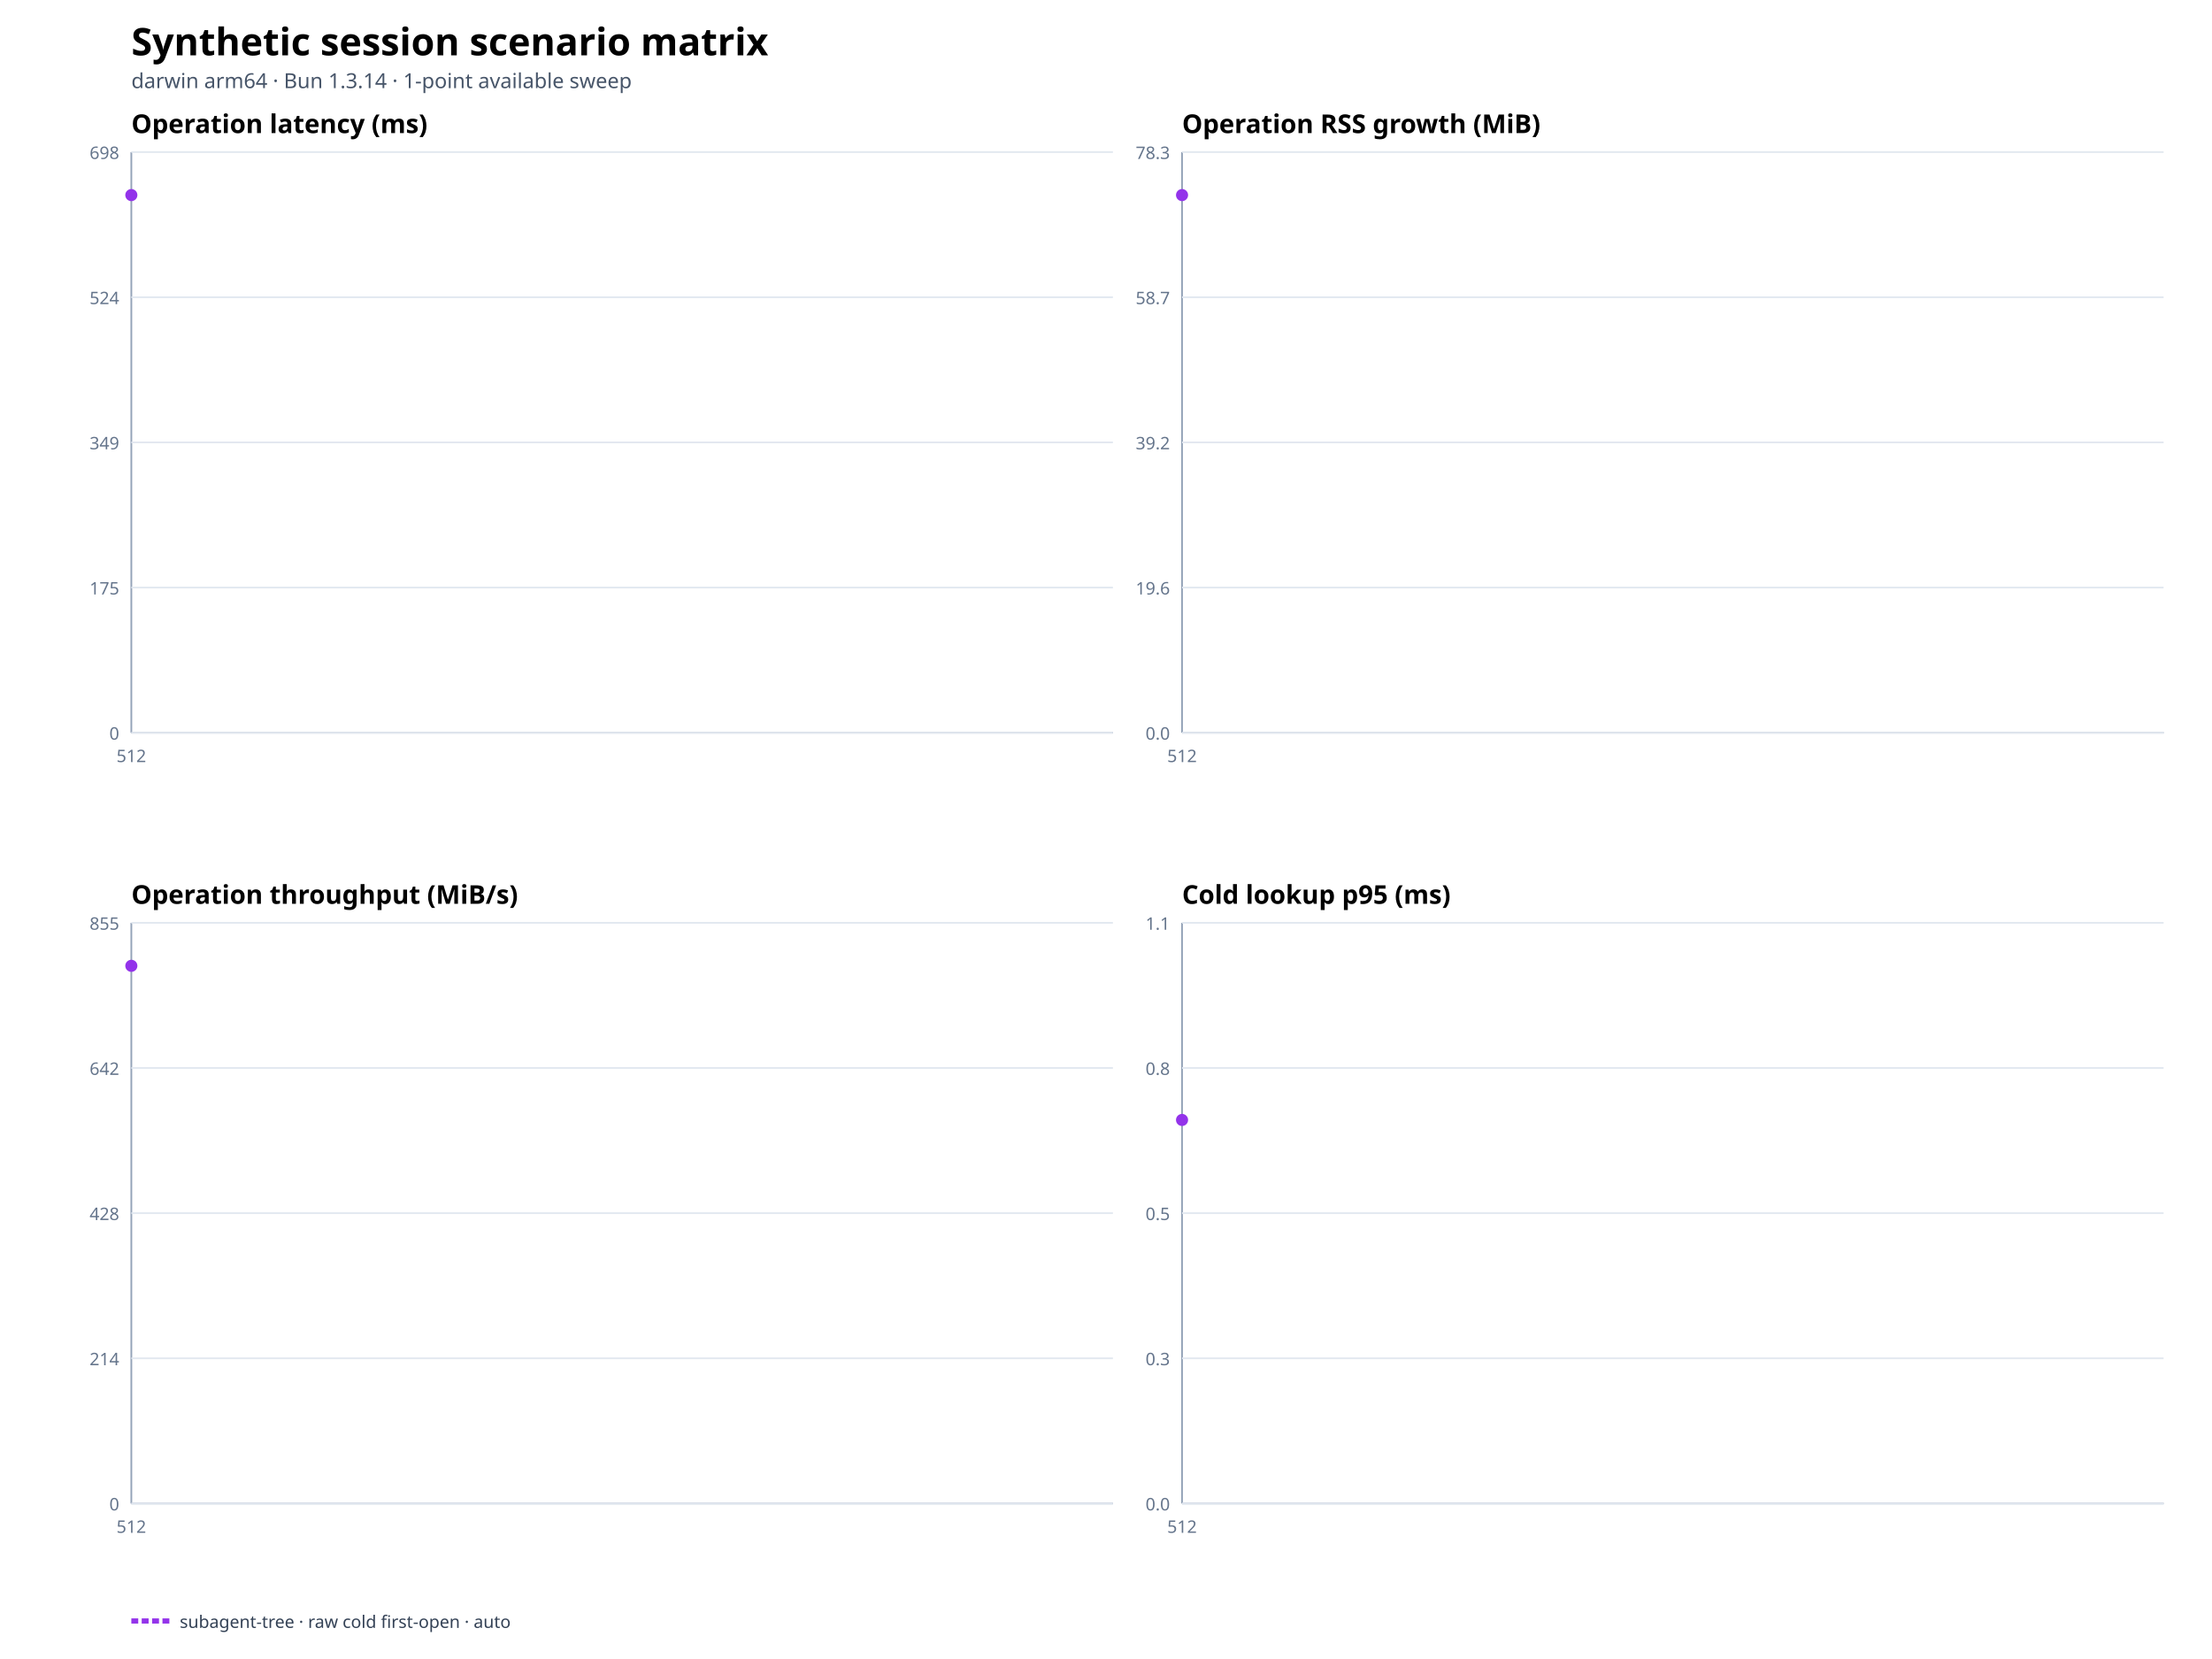
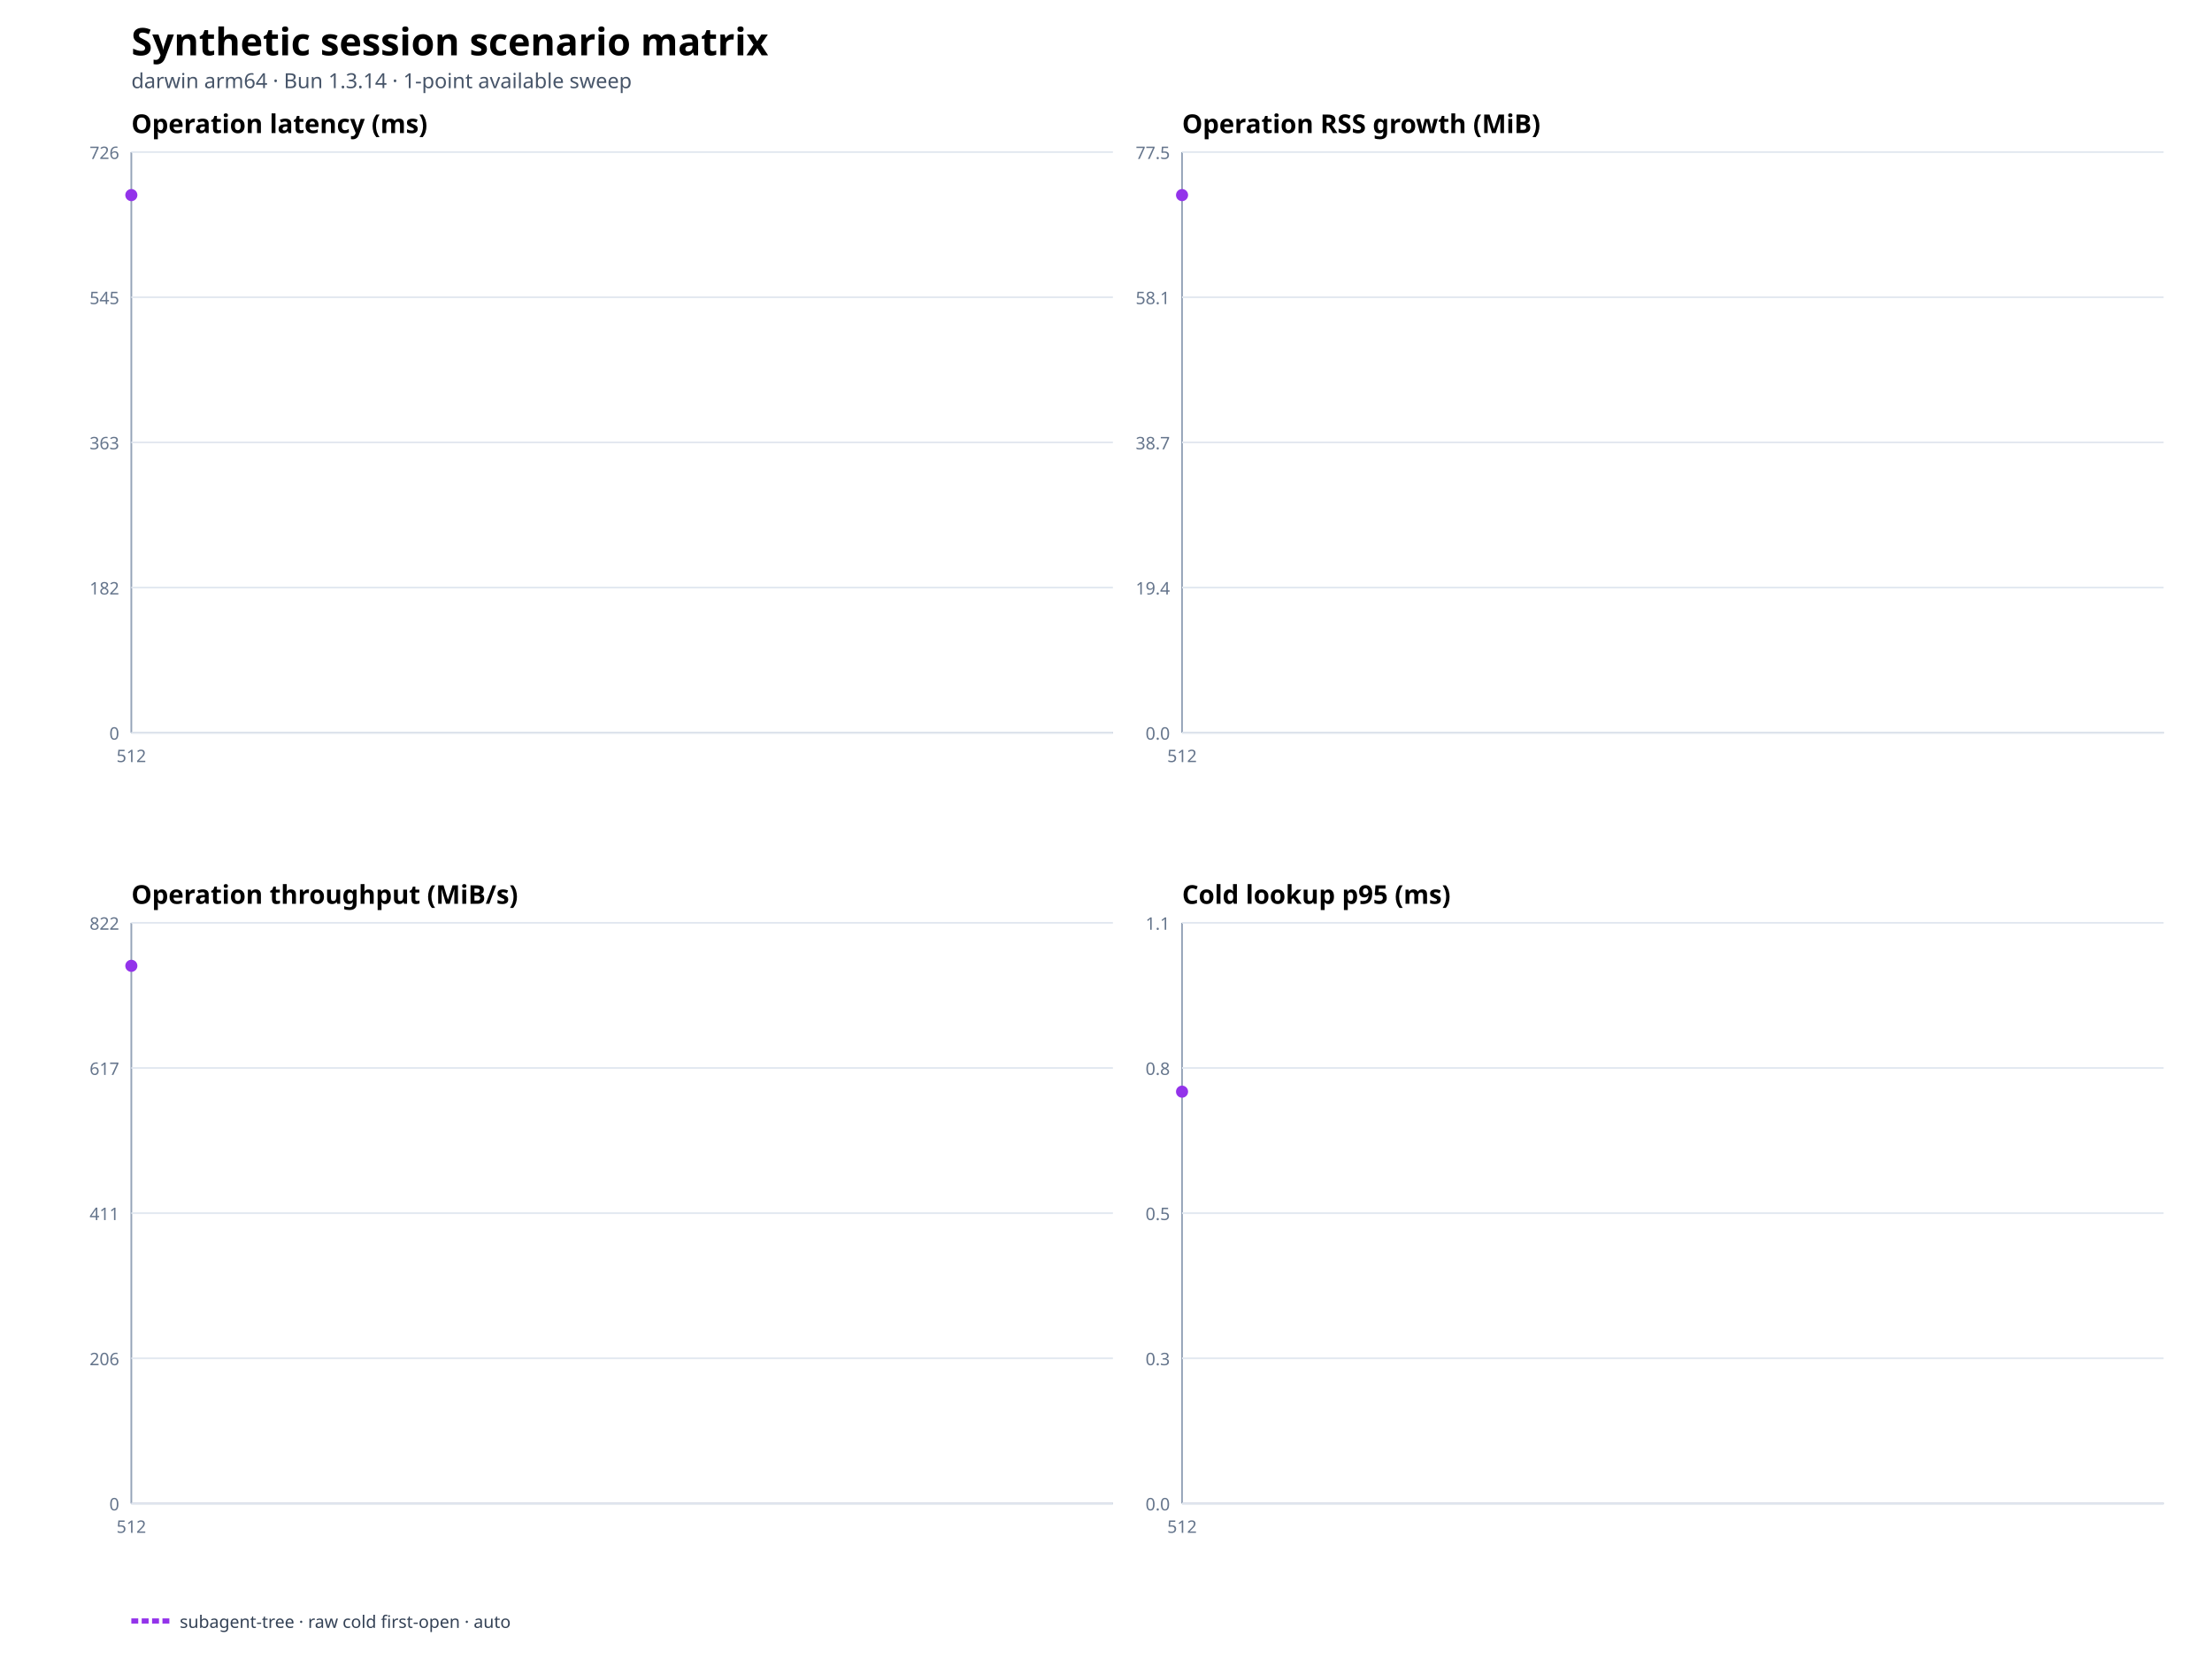
<svg xmlns="http://www.w3.org/2000/svg" width="1280" height="960" viewBox="0 0 1280 960">
  <rect width="100%" height="100%" fill="#ffffff" />
  <text x="76" y="32" font-family="system-ui,sans-serif" font-size="22" font-weight="700">Synthetic session scenario matrix</text>
  <text x="76" y="51" font-family="system-ui,sans-serif" font-size="12" fill="#475569">darwin arm64 · Bun 1.3.14 · 1-point available sweep</text>
  <text x="76" y="77" font-family="system-ui,sans-serif" font-size="15" font-weight="650">Operation latency (ms)</text>
  <line x1="76" y1="424" x2="644" y2="424" stroke="#94a3b8" />
  <line x1="76" y1="88" x2="76" y2="424" stroke="#94a3b8" />
  <line x1="76" y1="424" x2="644" y2="424" stroke="#e2e8f0" />
  <text x="69" y="428" text-anchor="end" font-family="system-ui,sans-serif" font-size="10" fill="#64748b">0</text>
  <line x1="76" y1="340" x2="644" y2="340" stroke="#e2e8f0" />
-   <text x="69" y="344" text-anchor="end" font-family="system-ui,sans-serif" font-size="10" fill="#64748b">175</text>
+   <text x="69" y="344" text-anchor="end" font-family="system-ui,sans-serif" font-size="10" fill="#64748b">182</text>
  <line x1="76" y1="256" x2="644" y2="256" stroke="#e2e8f0" />
-   <text x="69" y="260" text-anchor="end" font-family="system-ui,sans-serif" font-size="10" fill="#64748b">349</text>
+   <text x="69" y="260" text-anchor="end" font-family="system-ui,sans-serif" font-size="10" fill="#64748b">363</text>
  <line x1="76" y1="172" x2="644" y2="172" stroke="#e2e8f0" />
-   <text x="69" y="176" text-anchor="end" font-family="system-ui,sans-serif" font-size="10" fill="#64748b">524</text>
+   <text x="69" y="176" text-anchor="end" font-family="system-ui,sans-serif" font-size="10" fill="#64748b">545</text>
  <line x1="76" y1="88" x2="644" y2="88" stroke="#e2e8f0" />
-   <text x="69" y="92" text-anchor="end" font-family="system-ui,sans-serif" font-size="10" fill="#64748b">698</text>
+   <text x="69" y="92" text-anchor="end" font-family="system-ui,sans-serif" font-size="10" fill="#64748b">726</text>
  <text x="76" y="441" text-anchor="middle" font-family="system-ui,sans-serif" font-size="10" fill="#64748b">512</text>
  <circle cx="76" cy="112.889" r="3.5" fill="#9333ea" />
  <text x="684" y="77" font-family="system-ui,sans-serif" font-size="15" font-weight="650">Operation RSS growth (MiB)</text>
  <line x1="684" y1="424" x2="1252" y2="424" stroke="#94a3b8" />
  <line x1="684" y1="88" x2="684" y2="424" stroke="#94a3b8" />
  <line x1="684" y1="424" x2="1252" y2="424" stroke="#e2e8f0" />
  <text x="677" y="428" text-anchor="end" font-family="system-ui,sans-serif" font-size="10" fill="#64748b">0.0</text>
  <line x1="684" y1="340" x2="1252" y2="340" stroke="#e2e8f0" />
-   <text x="677" y="344" text-anchor="end" font-family="system-ui,sans-serif" font-size="10" fill="#64748b">19.6</text>
+   <text x="677" y="344" text-anchor="end" font-family="system-ui,sans-serif" font-size="10" fill="#64748b">19.4</text>
  <line x1="684" y1="256" x2="1252" y2="256" stroke="#e2e8f0" />
-   <text x="677" y="260" text-anchor="end" font-family="system-ui,sans-serif" font-size="10" fill="#64748b">39.2</text>
+   <text x="677" y="260" text-anchor="end" font-family="system-ui,sans-serif" font-size="10" fill="#64748b">38.7</text>
  <line x1="684" y1="172" x2="1252" y2="172" stroke="#e2e8f0" />
-   <text x="677" y="176" text-anchor="end" font-family="system-ui,sans-serif" font-size="10" fill="#64748b">58.7</text>
+   <text x="677" y="176" text-anchor="end" font-family="system-ui,sans-serif" font-size="10" fill="#64748b">58.1</text>
  <line x1="684" y1="88" x2="1252" y2="88" stroke="#e2e8f0" />
-   <text x="677" y="92" text-anchor="end" font-family="system-ui,sans-serif" font-size="10" fill="#64748b">78.3</text>
+   <text x="677" y="92" text-anchor="end" font-family="system-ui,sans-serif" font-size="10" fill="#64748b">77.5</text>
  <text x="684" y="441" text-anchor="middle" font-family="system-ui,sans-serif" font-size="10" fill="#64748b">512</text>
  <circle cx="684" cy="112.889" r="3.5" fill="#9333ea" />
  <text x="76" y="523" font-family="system-ui,sans-serif" font-size="15" font-weight="650">Operation throughput (MiB/s)</text>
  <line x1="76" y1="870" x2="644" y2="870" stroke="#94a3b8" />
  <line x1="76" y1="534" x2="76" y2="870" stroke="#94a3b8" />
  <line x1="76" y1="870" x2="644" y2="870" stroke="#e2e8f0" />
  <text x="69" y="874" text-anchor="end" font-family="system-ui,sans-serif" font-size="10" fill="#64748b">0</text>
  <line x1="76" y1="786" x2="644" y2="786" stroke="#e2e8f0" />
-   <text x="69" y="790" text-anchor="end" font-family="system-ui,sans-serif" font-size="10" fill="#64748b">214</text>
+   <text x="69" y="790" text-anchor="end" font-family="system-ui,sans-serif" font-size="10" fill="#64748b">206</text>
  <line x1="76" y1="702" x2="644" y2="702" stroke="#e2e8f0" />
-   <text x="69" y="706" text-anchor="end" font-family="system-ui,sans-serif" font-size="10" fill="#64748b">428</text>
+   <text x="69" y="706" text-anchor="end" font-family="system-ui,sans-serif" font-size="10" fill="#64748b">411</text>
  <line x1="76" y1="618" x2="644" y2="618" stroke="#e2e8f0" />
-   <text x="69" y="622" text-anchor="end" font-family="system-ui,sans-serif" font-size="10" fill="#64748b">642</text>
+   <text x="69" y="622" text-anchor="end" font-family="system-ui,sans-serif" font-size="10" fill="#64748b">617</text>
  <line x1="76" y1="534" x2="644" y2="534" stroke="#e2e8f0" />
-   <text x="69" y="538" text-anchor="end" font-family="system-ui,sans-serif" font-size="10" fill="#64748b">855</text>
+   <text x="69" y="538" text-anchor="end" font-family="system-ui,sans-serif" font-size="10" fill="#64748b">822</text>
  <text x="76" y="887" text-anchor="middle" font-family="system-ui,sans-serif" font-size="10" fill="#64748b">512</text>
  <circle cx="76" cy="558.889" r="3.5" fill="#9333ea" />
  <text x="684" y="523" font-family="system-ui,sans-serif" font-size="15" font-weight="650">Cold lookup p95 (ms)</text>
  <line x1="684" y1="870" x2="1252" y2="870" stroke="#94a3b8" />
  <line x1="684" y1="534" x2="684" y2="870" stroke="#94a3b8" />
  <line x1="684" y1="870" x2="1252" y2="870" stroke="#e2e8f0" />
  <text x="677" y="874" text-anchor="end" font-family="system-ui,sans-serif" font-size="10" fill="#64748b">0.0</text>
  <line x1="684" y1="786" x2="1252" y2="786" stroke="#e2e8f0" />
  <text x="677" y="790" text-anchor="end" font-family="system-ui,sans-serif" font-size="10" fill="#64748b">0.3</text>
  <line x1="684" y1="702" x2="1252" y2="702" stroke="#e2e8f0" />
  <text x="677" y="706" text-anchor="end" font-family="system-ui,sans-serif" font-size="10" fill="#64748b">0.5</text>
  <line x1="684" y1="618" x2="1252" y2="618" stroke="#e2e8f0" />
  <text x="677" y="622" text-anchor="end" font-family="system-ui,sans-serif" font-size="10" fill="#64748b">0.8</text>
  <line x1="684" y1="534" x2="1252" y2="534" stroke="#e2e8f0" />
  <text x="677" y="538" text-anchor="end" font-family="system-ui,sans-serif" font-size="10" fill="#64748b">1.1</text>
  <text x="684" y="887" text-anchor="middle" font-family="system-ui,sans-serif" font-size="10" fill="#64748b">512</text>
-   <circle cx="684" cy="648.074" r="3.5" fill="#9333ea" />
+   <circle cx="684" cy="631.702" r="3.5" fill="#9333ea" />
  <line x1="76" y1="938" x2="98" y2="938" stroke="#9333ea" stroke-width="3" stroke-dasharray="4 2" />
  <text x="104" y="942" font-family="system-ui,sans-serif" font-size="10" fill="#334155">subagent-tree · raw cold first-open · auto</text>
</svg>
